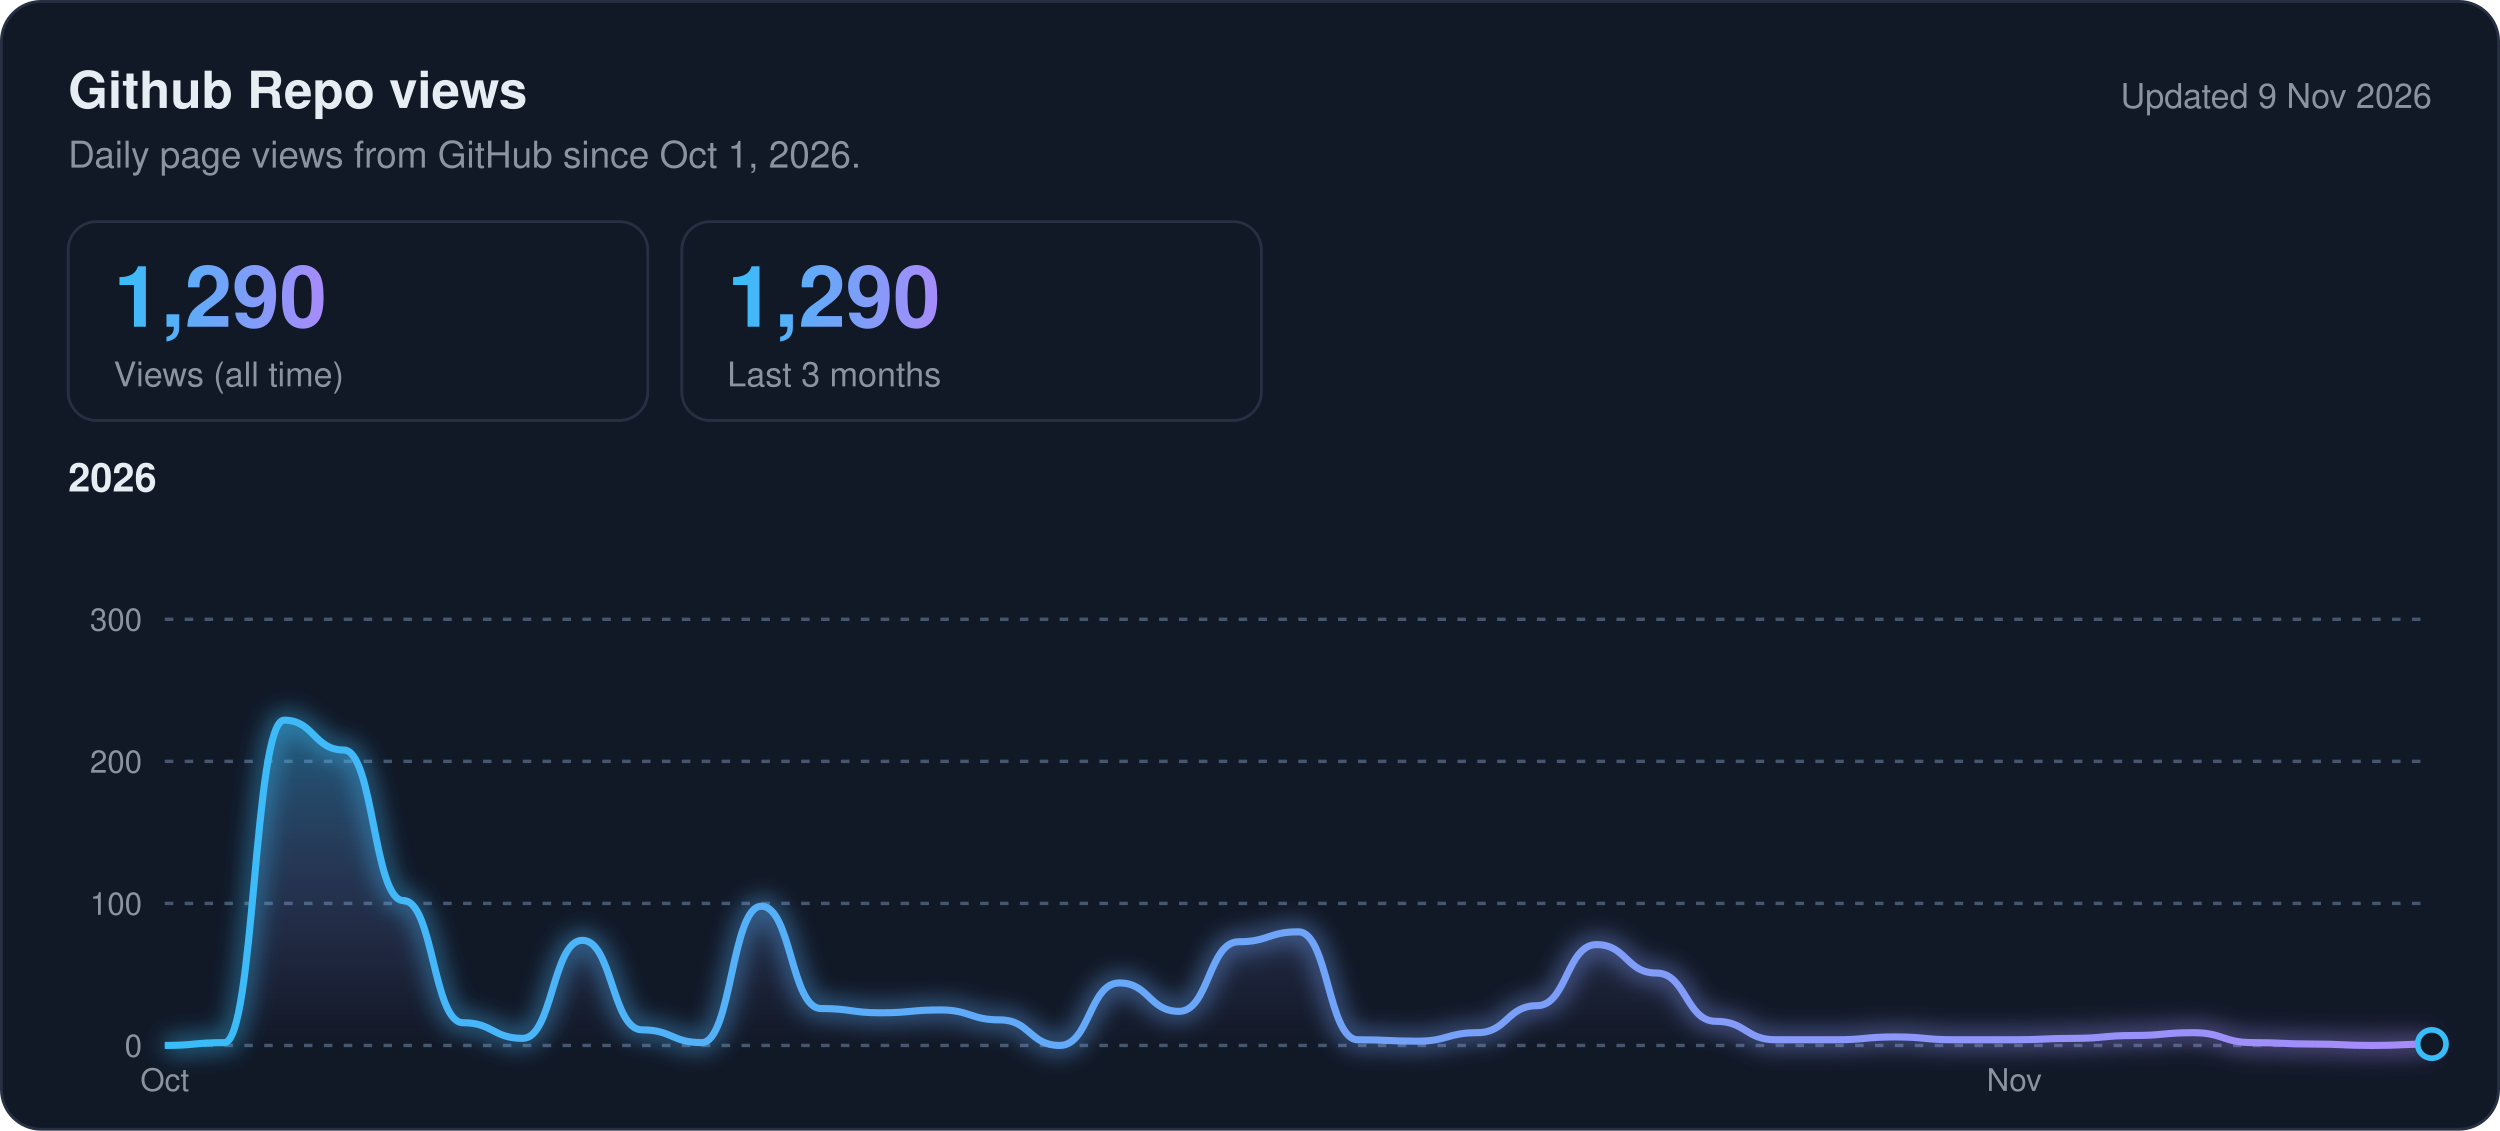
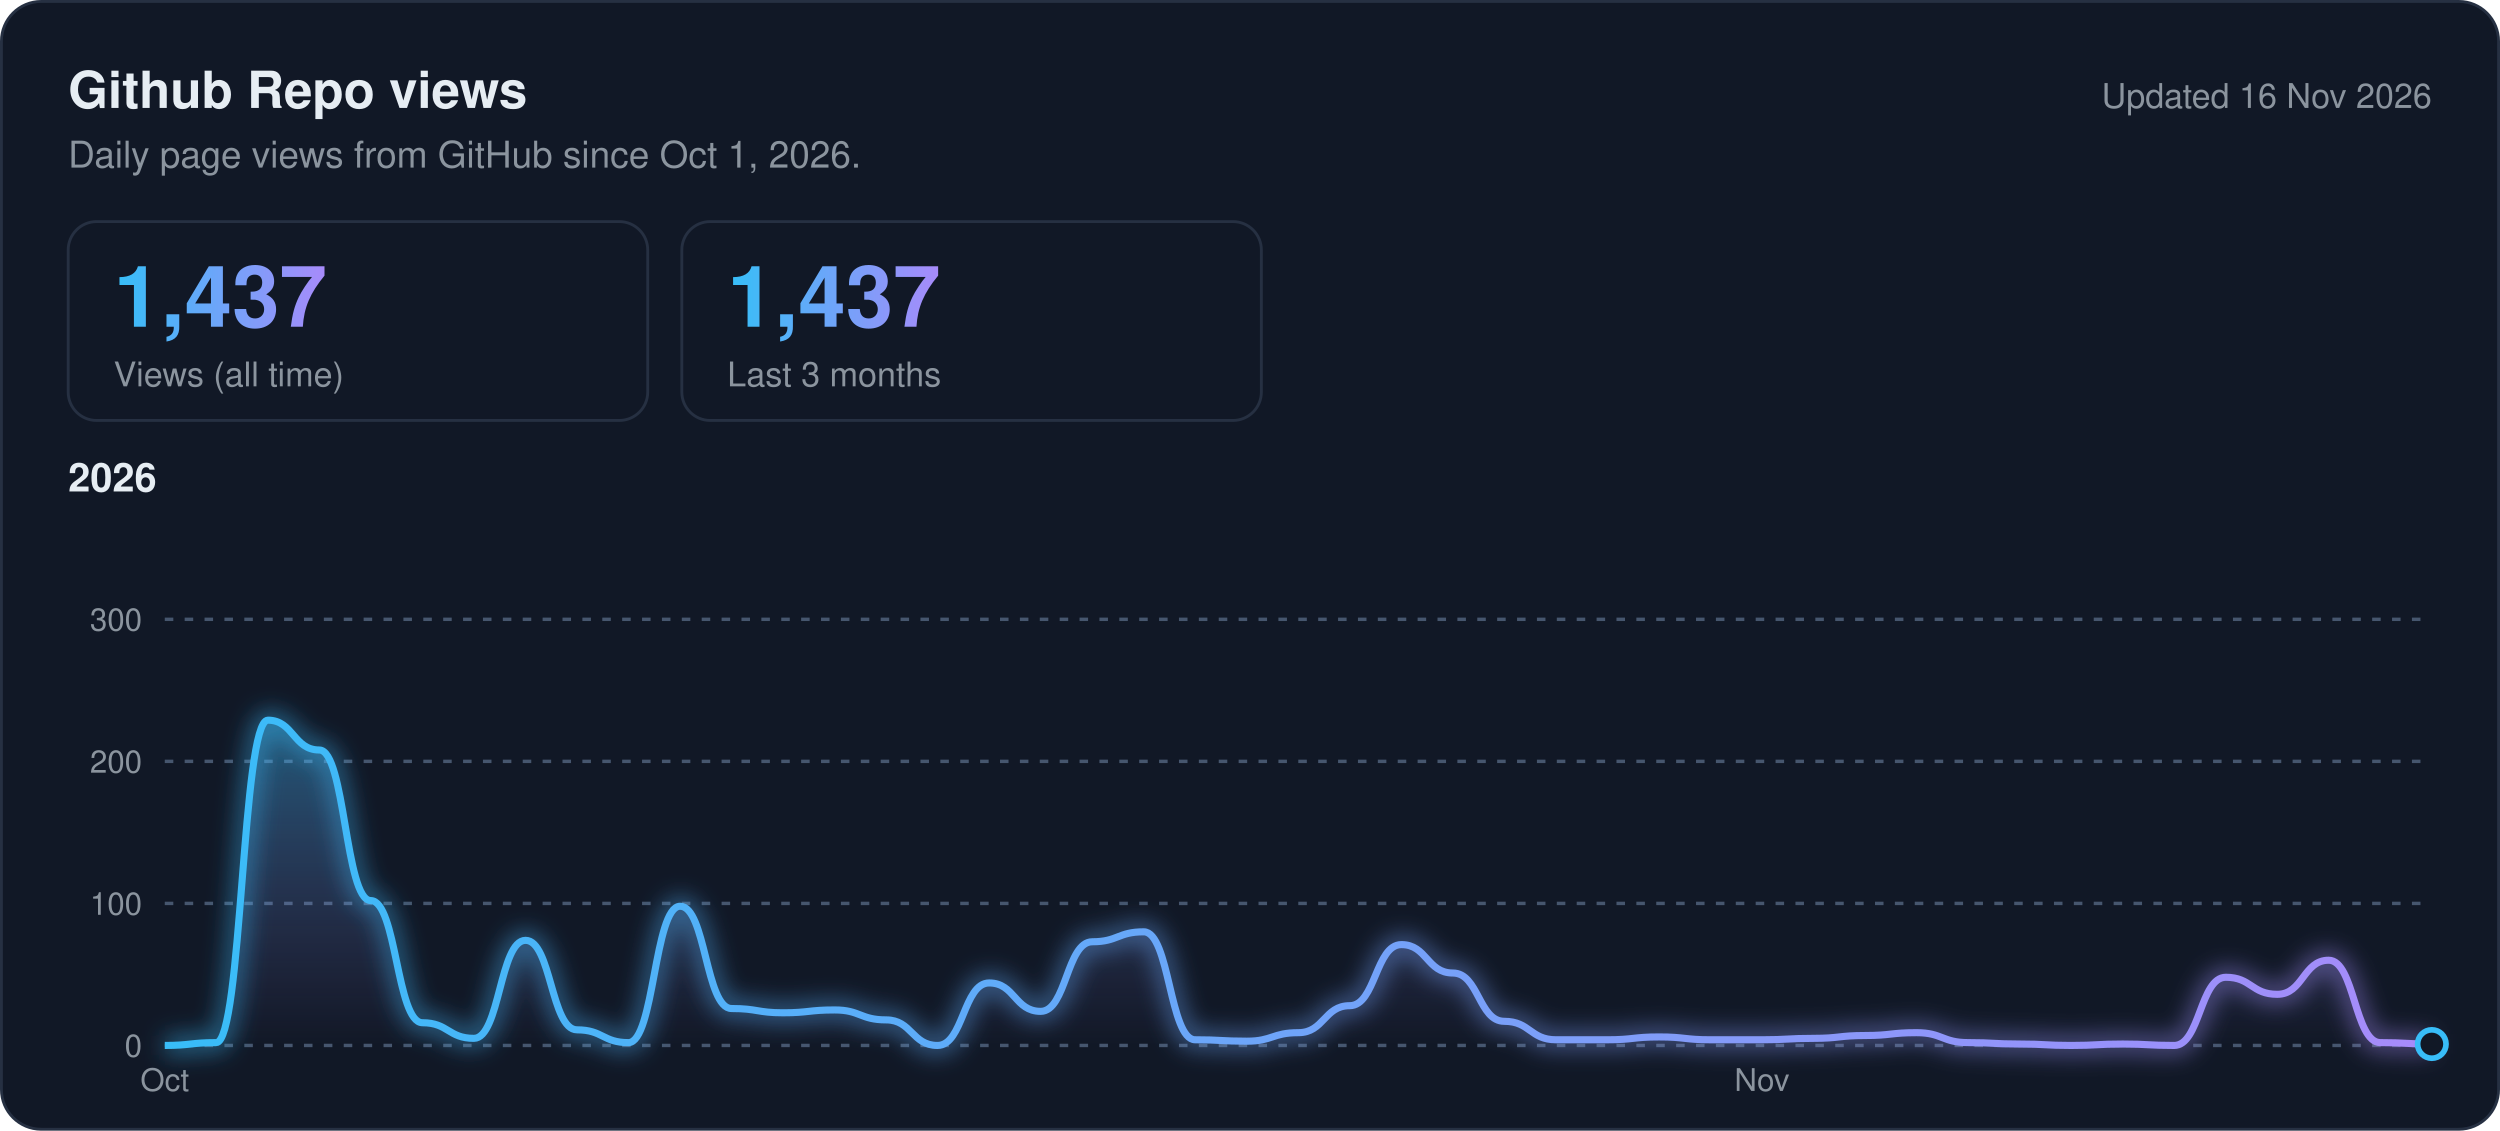
<svg xmlns="http://www.w3.org/2000/svg" viewBox="0 0 880 398" width="880" height="398" role="img" aria-label="Github Repo views" font-family="'Segoe UI', system-ui, -apple-system, Helvetica, Arial, sans-serif">
  <style>@keyframes draw{from{stroke-dasharray:1;stroke-dashoffset:1}to{stroke-dasharray:1;stroke-dashoffset:0}}@keyframes fade{from{opacity:0}}.ln,.gw{animation:draw 2.2s ease-out .2s backwards}.fd{animation:fade 1.4s ease 1.2s backwards}@media (prefers-reduced-motion:reduce){.lwv{display:none}}@media (prefers-reduced-motion:reduce){*{animation:none!important}}</style>
  <defs>
    <linearGradient id="lg" x1="0" x2="1">
      <stop offset="0" stop-color="#38bdf8" />
      <stop offset="1" stop-color="#a78bfa" />
    </linearGradient>
    <linearGradient id="ag" x1="0" x2="0" y1="0" y2="1">
      <stop offset="0" stop-color="#38bdf8" stop-opacity=".4" />
      <stop offset="1" stop-color="#a78bfa" stop-opacity="0" />
    </linearGradient>
    <filter id="gw" x="-5%" y="-30%" width="110%" height="160%">
      <feGaussianBlur stdDeviation="4" />
    </filter>
    <linearGradient id="wv0" gradientUnits="userSpaceOnUse" x1="0" y1="0" x2="880" y2="0" gradientTransform="translate(-20,0)">
      <stop offset="0" stop-color="#fff" stop-opacity="0" />
      <stop offset=".04" stop-color="#fff" stop-opacity="0" />
      <stop offset=".08" stop-color="#fff" stop-opacity="1" />
      <stop offset=".086" stop-color="#fff" stop-opacity="0" />
      <stop offset="1" stop-color="#fff" stop-opacity="0" />
      <animateTransform attributeName="gradientTransform" type="translate" values="-20 0;825 0" keyTimes="0;1" dur="8s" begin="2.4s" repeatCount="indefinite" />
    </linearGradient>
  </defs>
  <rect x=".5" y=".5" width="879" height="397" rx="14" fill="#111826" stroke="#263042" />
  <text x="24" y="38" font-size="18" font-weight="700" fill="#e6edf3">Github Repo views</text>
  <text x="24" y="59" font-size="13" fill="#8b949e">Daily page views from GitHub since Oct 1, 2026.</text>
-   <text x="856" y="38" font-size="12" fill="#8b949e" text-anchor="end">Updated 9 Nov 2026</text>
+   <text x="856" y="38" font-size="12" fill="#8b949e" text-anchor="end">Updated 16 Nov 2026</text>
  <rect x="24" y="78" width="204" height="70" rx="10" fill="none" stroke="#263042" />
-   <text x="40" y="115" font-size="30" font-weight="700" fill="url(#lg)">1,290</text>
+   <text x="40" y="115" font-size="30" font-weight="700" fill="url(#lg)">1,437</text>
  <text x="40" y="136" font-size="12" fill="#8b949e">Views (all time)</text>
  <rect x="240" y="78" width="204" height="70" rx="10" fill="none" stroke="#263042" />
-   <text x="256" y="115" font-size="30" font-weight="700" fill="url(#lg)">1,290</text>
+   <text x="256" y="115" font-size="30" font-weight="700" fill="url(#lg)">1,437</text>
  <text x="256" y="136" font-size="12" fill="#8b949e">Last 3 months</text>
  <text x="24" y="173" font-size="14" font-weight="700" fill="#e6edf3">2026</text>
  <line x1="58" x2="856" y1="368.0" y2="368.0" stroke="#46566e" stroke-width="1.2" stroke-dasharray="3 4" />
  <text x="50" y="372.0" font-size="11" fill="#8b949e" text-anchor="end">0</text>
  <line x1="58" x2="856" y1="318.0" y2="318.0" stroke="#46566e" stroke-width="1.2" stroke-dasharray="3 4" />
  <text x="50" y="322.0" font-size="11" fill="#8b949e" text-anchor="end">100</text>
  <line x1="58" x2="856" y1="268.0" y2="268.0" stroke="#46566e" stroke-width="1.2" stroke-dasharray="3 4" />
  <text x="50" y="272.0" font-size="11" fill="#8b949e" text-anchor="end">200</text>
  <line x1="58" x2="856" y1="218.0" y2="218.0" stroke="#46566e" stroke-width="1.2" stroke-dasharray="3 4" />
  <text x="50" y="222.0" font-size="11" fill="#8b949e" text-anchor="end">300</text>
  <text x="58.0" y="384" font-size="11" fill="#8b949e" text-anchor="middle">Oct</text>
-   <text x="709.0" y="384" font-size="11" fill="#8b949e" text-anchor="middle">Nov</text>
-   <path class="fd" d="M58.0,368.0C68.5,368.0 68.5,367.0 79.0,367.0C89.5,367.0 89.5,253.5 100.0,253.5C110.5,253.5 110.5,264.0 121.0,264.0C131.5,264.0 131.5,317.0 142.0,317.0C152.5,317.0 152.5,360.0 163.0,360.0C173.5,360.0 173.5,365.5 184.0,365.5C194.5,365.5 194.5,331.0 205.0,331.0C215.5,331.0 215.5,362.5 226.0,362.5C236.5,362.5 236.5,367.0 247.0,367.0C257.5,367.0 257.5,319.0 268.0,319.0C278.5,319.0 278.5,355.0 289.0,355.0C299.5,355.0 299.5,356.5 310.0,356.5C320.5,356.5 320.5,355.5 331.0,355.5C341.5,355.5 341.5,359.0 352.0,359.0C362.5,359.0 362.5,368.0 373.0,368.0C383.5,368.0 383.5,346.0 394.0,346.0C404.5,346.0 404.5,356.0 415.0,356.0C425.5,356.0 425.5,331.5 436.0,331.5C446.5,331.5 446.5,328.0 457.0,328.0C467.5,328.0 467.5,366.0 478.0,366.0C488.5,366.0 488.5,366.5 499.0,366.5C509.5,366.5 509.5,363.5 520.0,363.5C530.5,363.5 530.5,354.0 541.0,354.0C551.5,354.0 551.5,332.5 562.0,332.5C572.5,332.5 572.5,342.5 583.0,342.5C593.5,342.5 593.5,359.5 604.0,359.5C614.5,359.5 614.5,366.0 625.0,366.0C635.5,366.0 635.5,366.0 646.0,366.0C656.5,366.0 656.5,365.0 667.0,365.0C677.5,365.0 677.5,366.0 688.0,366.0C698.5,366.0 698.5,366.0 709.0,366.0C719.5,366.0 719.5,365.5 730.0,365.5C740.5,365.5 740.5,364.5 751.0,364.5C761.5,364.5 761.5,363.5 772.0,363.5C782.5,363.5 782.5,367.0 793.0,367.0C803.5,367.0 803.5,367.5 814.0,367.5C824.5,367.5 824.5,368.0 835.0,368.0C845.5,368.0 845.5,367.5 856.0,367.5L856.0,368.0L58.0,368.0Z" fill="url(#ag)" style="animation-delay:1.20s" />
-   <path class="gw" d="M58.0,368.0C68.5,368.0 68.5,367.0 79.0,367.0C89.5,367.0 89.5,253.5 100.0,253.5C110.5,253.5 110.5,264.0 121.0,264.0C131.5,264.0 131.5,317.0 142.0,317.0C152.5,317.0 152.5,360.0 163.0,360.0C173.5,360.0 173.5,365.5 184.0,365.5C194.5,365.5 194.5,331.0 205.0,331.0C215.5,331.0 215.5,362.5 226.0,362.5C236.5,362.5 236.5,367.0 247.0,367.0C257.5,367.0 257.5,319.0 268.0,319.0C278.5,319.0 278.5,355.0 289.0,355.0C299.5,355.0 299.5,356.5 310.0,356.5C320.5,356.5 320.5,355.5 331.0,355.5C341.5,355.5 341.5,359.0 352.0,359.0C362.5,359.0 362.5,368.0 373.0,368.0C383.5,368.0 383.5,346.0 394.0,346.0C404.5,346.0 404.5,356.0 415.0,356.0C425.5,356.0 425.5,331.5 436.0,331.5C446.5,331.5 446.5,328.0 457.0,328.0C467.5,328.0 467.5,366.0 478.0,366.0C488.5,366.0 488.5,366.5 499.0,366.5C509.5,366.5 509.5,363.5 520.0,363.5C530.5,363.5 530.5,354.0 541.0,354.0C551.5,354.0 551.5,332.5 562.0,332.5C572.5,332.5 572.5,342.5 583.0,342.5C593.5,342.5 593.5,359.5 604.0,359.5C614.5,359.5 614.5,366.0 625.0,366.0C635.5,366.0 635.5,366.0 646.0,366.0C656.5,366.0 656.5,365.0 667.0,365.0C677.5,365.0 677.5,366.0 688.0,366.0C698.5,366.0 698.5,366.0 709.0,366.0C719.5,366.0 719.5,365.5 730.0,365.5C740.5,365.5 740.5,364.5 751.0,364.5C761.5,364.5 761.5,363.5 772.0,363.5C782.5,363.5 782.5,367.0 793.0,367.0C803.5,367.0 803.5,367.5 814.0,367.5C824.5,367.5 824.5,368.0 835.0,368.0C845.5,368.0 845.5,367.5 856.0,367.5" pathLength="1" fill="none" stroke="url(#lg)" stroke-width="7" stroke-opacity=".45" filter="url(#gw)" style="animation-delay:0.20s" />
-   <path class="ln" d="M58.0,368.0C68.5,368.0 68.5,367.0 79.0,367.0C89.5,367.0 89.5,253.5 100.0,253.5C110.5,253.5 110.5,264.0 121.0,264.0C131.5,264.0 131.5,317.0 142.0,317.0C152.5,317.0 152.5,360.0 163.0,360.0C173.5,360.0 173.5,365.5 184.0,365.5C194.5,365.5 194.5,331.0 205.0,331.0C215.5,331.0 215.5,362.5 226.0,362.5C236.5,362.5 236.5,367.0 247.0,367.0C257.5,367.0 257.5,319.0 268.0,319.0C278.5,319.0 278.5,355.0 289.0,355.0C299.5,355.0 299.5,356.5 310.0,356.5C320.5,356.5 320.5,355.5 331.0,355.5C341.5,355.5 341.5,359.0 352.0,359.0C362.5,359.0 362.5,368.0 373.0,368.0C383.5,368.0 383.5,346.0 394.0,346.0C404.5,346.0 404.5,356.0 415.0,356.0C425.5,356.0 425.5,331.5 436.0,331.5C446.5,331.5 446.5,328.0 457.0,328.0C467.5,328.0 467.5,366.0 478.0,366.0C488.5,366.0 488.5,366.5 499.0,366.5C509.5,366.5 509.5,363.5 520.0,363.5C530.5,363.5 530.5,354.0 541.0,354.0C551.5,354.0 551.5,332.5 562.0,332.5C572.5,332.5 572.5,342.5 583.0,342.5C593.5,342.5 593.5,359.5 604.0,359.5C614.5,359.5 614.5,366.0 625.0,366.0C635.5,366.0 635.5,366.0 646.0,366.0C656.5,366.0 656.5,365.0 667.0,365.0C677.5,365.0 677.5,366.0 688.0,366.0C698.5,366.0 698.5,366.0 709.0,366.0C719.5,366.0 719.5,365.5 730.0,365.5C740.5,365.5 740.5,364.5 751.0,364.5C761.5,364.5 761.5,363.5 772.0,363.5C782.5,363.5 782.5,367.0 793.0,367.0C803.5,367.0 803.5,367.5 814.0,367.5C824.5,367.5 824.5,368.0 835.0,368.0C845.5,368.0 845.5,367.5 856.0,367.5" pathLength="1" fill="none" stroke="url(#lg)" stroke-width="2.5" stroke-linejoin="round" style="animation-delay:0.20s" />
-   <path class="lwv" d="M58.0,368.0C68.5,368.0 68.5,367.0 79.0,367.0C89.5,367.0 89.5,253.5 100.0,253.5C110.5,253.5 110.5,264.0 121.0,264.0C131.5,264.0 131.5,317.0 142.0,317.0C152.5,317.0 152.5,360.0 163.0,360.0C173.5,360.0 173.5,365.5 184.0,365.5C194.5,365.5 194.5,331.0 205.0,331.0C215.5,331.0 215.5,362.5 226.0,362.5C236.5,362.5 236.5,367.0 247.0,367.0C257.5,367.0 257.5,319.0 268.0,319.0C278.5,319.0 278.5,355.0 289.0,355.0C299.5,355.0 299.5,356.5 310.0,356.5C320.5,356.5 320.5,355.5 331.0,355.5C341.5,355.5 341.5,359.0 352.0,359.0C362.5,359.0 362.5,368.0 373.0,368.0C383.5,368.0 383.5,346.0 394.0,346.0C404.5,346.0 404.5,356.0 415.0,356.0C425.5,356.0 425.5,331.5 436.0,331.5C446.5,331.5 446.5,328.0 457.0,328.0C467.5,328.0 467.5,366.0 478.0,366.0C488.5,366.0 488.5,366.5 499.0,366.5C509.5,366.5 509.5,363.5 520.0,363.5C530.5,363.5 530.5,354.0 541.0,354.0C551.5,354.0 551.5,332.5 562.0,332.5C572.5,332.5 572.5,342.5 583.0,342.5C593.5,342.5 593.5,359.5 604.0,359.5C614.5,359.5 614.5,366.0 625.0,366.0C635.5,366.0 635.5,366.0 646.0,366.0C656.5,366.0 656.5,365.0 667.0,365.0C677.5,365.0 677.5,366.0 688.0,366.0C698.5,366.0 698.5,366.0 709.0,366.0C719.5,366.0 719.5,365.5 730.0,365.5C740.5,365.5 740.5,364.5 751.0,364.5C761.5,364.5 761.5,363.5 772.0,363.5C782.5,363.5 782.5,367.0 793.0,367.0C803.5,367.0 803.5,367.5 814.0,367.5C824.5,367.5 824.5,368.0 835.0,368.0C845.5,368.0 845.5,367.5 856.0,367.5" fill="none" stroke="url(#wv0)" stroke-width="5.5" stroke-linecap="round" filter="url(#gw)" />
-   <path class="lwv" d="M58.0,368.0C68.5,368.0 68.5,367.0 79.0,367.0C89.5,367.0 89.5,253.5 100.0,253.5C110.5,253.5 110.5,264.0 121.0,264.0C131.5,264.0 131.5,317.0 142.0,317.0C152.5,317.0 152.5,360.0 163.0,360.0C173.5,360.0 173.5,365.5 184.0,365.5C194.5,365.5 194.5,331.0 205.0,331.0C215.5,331.0 215.5,362.5 226.0,362.5C236.5,362.5 236.5,367.0 247.0,367.0C257.5,367.0 257.5,319.0 268.0,319.0C278.5,319.0 278.5,355.0 289.0,355.0C299.5,355.0 299.5,356.5 310.0,356.5C320.5,356.5 320.5,355.5 331.0,355.5C341.5,355.5 341.5,359.0 352.0,359.0C362.5,359.0 362.5,368.0 373.0,368.0C383.5,368.0 383.5,346.0 394.0,346.0C404.5,346.0 404.5,356.0 415.0,356.0C425.5,356.0 425.5,331.5 436.0,331.5C446.5,331.5 446.5,328.0 457.0,328.0C467.5,328.0 467.5,366.0 478.0,366.0C488.5,366.0 488.5,366.5 499.0,366.5C509.5,366.5 509.5,363.5 520.0,363.5C530.5,363.5 530.5,354.0 541.0,354.0C551.5,354.0 551.5,332.5 562.0,332.5C572.5,332.5 572.5,342.5 583.0,342.5C593.5,342.5 593.5,359.5 604.0,359.5C614.5,359.5 614.5,366.0 625.0,366.0C635.5,366.0 635.5,366.0 646.0,366.0C656.5,366.0 656.5,365.0 667.0,365.0C677.5,365.0 677.5,366.0 688.0,366.0C698.5,366.0 698.5,366.0 709.0,366.0C719.5,366.0 719.5,365.5 730.0,365.5C740.5,365.5 740.5,364.5 751.0,364.5C761.5,364.5 761.5,363.5 772.0,363.5C782.5,363.5 782.5,367.0 793.0,367.0C803.5,367.0 803.5,367.5 814.0,367.5C824.5,367.5 824.5,368.0 835.0,368.0C845.5,368.0 845.5,367.5 856.0,367.5" fill="none" stroke="url(#wv0)" stroke-width="2" stroke-linecap="round" />
+   <text x="620.2" y="384" font-size="11" fill="#8b949e" text-anchor="middle">Nov</text>
+   <path class="fd" d="M58.0,368.0C67.1,368.0 67.1,367.0 76.1,367.0C85.2,367.0 85.2,253.5 94.3,253.5C103.3,253.5 103.3,264.0 112.4,264.0C121.5,264.0 121.5,317.0 130.5,317.0C139.6,317.0 139.6,360.0 148.7,360.0C157.8,360.0 157.8,365.5 166.8,365.5C175.9,365.5 175.9,331.0 185.0,331.0C194.0,331.0 194.0,362.5 203.1,362.5C212.2,362.5 212.2,367.0 221.2,367.0C230.3,367.0 230.3,319.0 239.4,319.0C248.4,319.0 248.4,355.0 257.5,355.0C266.6,355.0 266.6,356.5 275.6,356.5C284.7,356.5 284.7,355.5 293.8,355.5C302.8,355.5 302.8,359.0 311.9,359.0C321.0,359.0 321.0,368.0 330.0,368.0C339.1,368.0 339.1,346.0 348.2,346.0C357.2,346.0 357.2,356.0 366.3,356.0C375.4,356.0 375.4,331.5 384.5,331.5C393.5,331.5 393.5,328.0 402.6,328.0C411.7,328.0 411.7,366.0 420.7,366.0C429.8,366.0 429.8,366.5 438.9,366.5C447.9,366.5 447.9,363.5 457.0,363.5C466.1,363.5 466.1,354.0 475.1,354.0C484.2,354.0 484.2,332.5 493.3,332.5C502.3,332.5 502.3,342.5 511.4,342.5C520.5,342.5 520.5,359.5 529.5,359.5C538.6,359.5 538.6,366.0 547.7,366.0C556.8,366.0 556.8,366.0 565.8,366.0C574.9,366.0 574.9,365.0 584.0,365.0C593.0,365.0 593.0,366.0 602.1,366.0C611.2,366.0 611.2,366.0 620.2,366.0C629.3,366.0 629.3,365.5 638.4,365.5C647.4,365.5 647.4,364.5 656.5,364.5C665.6,364.5 665.6,363.5 674.6,363.5C683.7,363.5 683.7,367.0 692.8,367.0C701.8,367.0 701.8,367.5 710.9,367.5C720.0,367.5 720.0,368.0 729.0,368.0C738.1,368.0 738.1,367.5 747.2,367.5C756.2,367.5 756.2,368.0 765.3,368.0C774.4,368.0 774.4,344.0 783.5,344.0C792.5,344.0 792.5,350.0 801.6,350.0C810.7,350.0 810.7,338.0 819.7,338.0C828.8,338.0 828.8,367.0 837.9,367.0C846.9,367.0 846.9,367.5 856.0,367.5L856.0,368.0L58.0,368.0Z" fill="url(#ag)" style="animation-delay:1.20s" />
+   <path class="gw" d="M58.0,368.0C67.1,368.0 67.1,367.0 76.1,367.0C85.2,367.0 85.2,253.5 94.3,253.5C103.3,253.5 103.3,264.0 112.4,264.0C121.5,264.0 121.5,317.0 130.5,317.0C139.6,317.0 139.6,360.0 148.7,360.0C157.8,360.0 157.8,365.5 166.8,365.5C175.9,365.5 175.9,331.0 185.0,331.0C194.0,331.0 194.0,362.5 203.1,362.5C212.2,362.5 212.2,367.0 221.2,367.0C230.3,367.0 230.3,319.0 239.4,319.0C248.4,319.0 248.4,355.0 257.5,355.0C266.6,355.0 266.6,356.5 275.6,356.5C284.7,356.5 284.7,355.5 293.8,355.5C302.8,355.5 302.8,359.0 311.9,359.0C321.0,359.0 321.0,368.0 330.0,368.0C339.1,368.0 339.1,346.0 348.2,346.0C357.2,346.0 357.2,356.0 366.3,356.0C375.4,356.0 375.4,331.5 384.5,331.5C393.5,331.5 393.5,328.0 402.6,328.0C411.7,328.0 411.7,366.0 420.7,366.0C429.8,366.0 429.8,366.5 438.9,366.5C447.9,366.5 447.9,363.5 457.0,363.5C466.1,363.5 466.1,354.0 475.1,354.0C484.2,354.0 484.2,332.5 493.3,332.5C502.3,332.5 502.3,342.5 511.4,342.5C520.5,342.5 520.5,359.5 529.5,359.5C538.6,359.5 538.6,366.0 547.7,366.0C556.8,366.0 556.8,366.0 565.8,366.0C574.9,366.0 574.9,365.0 584.0,365.0C593.0,365.0 593.0,366.0 602.1,366.0C611.2,366.0 611.2,366.0 620.2,366.0C629.3,366.0 629.3,365.5 638.4,365.5C647.4,365.5 647.4,364.5 656.5,364.5C665.6,364.5 665.6,363.5 674.6,363.5C683.7,363.5 683.7,367.0 692.8,367.0C701.8,367.0 701.8,367.5 710.9,367.5C720.0,367.5 720.0,368.0 729.0,368.0C738.1,368.0 738.1,367.5 747.2,367.5C756.2,367.5 756.2,368.0 765.3,368.0C774.4,368.0 774.4,344.0 783.5,344.0C792.5,344.0 792.5,350.0 801.6,350.0C810.7,350.0 810.7,338.0 819.7,338.0C828.8,338.0 828.8,367.0 837.9,367.0C846.9,367.0 846.9,367.5 856.0,367.5" pathLength="1" fill="none" stroke="url(#lg)" stroke-width="7" stroke-opacity=".45" filter="url(#gw)" style="animation-delay:0.20s" />
+   <path class="ln" d="M58.0,368.0C67.1,368.0 67.1,367.0 76.1,367.0C85.2,367.0 85.2,253.5 94.3,253.5C103.3,253.5 103.3,264.0 112.4,264.0C121.5,264.0 121.5,317.0 130.5,317.0C139.6,317.0 139.6,360.0 148.7,360.0C157.8,360.0 157.8,365.5 166.8,365.5C175.9,365.5 175.9,331.0 185.0,331.0C194.0,331.0 194.0,362.5 203.1,362.5C212.2,362.5 212.2,367.0 221.2,367.0C230.3,367.0 230.3,319.0 239.4,319.0C248.4,319.0 248.4,355.0 257.5,355.0C266.6,355.0 266.6,356.5 275.6,356.5C284.7,356.5 284.7,355.5 293.8,355.5C302.8,355.5 302.8,359.0 311.9,359.0C321.0,359.0 321.0,368.0 330.0,368.0C339.1,368.0 339.1,346.0 348.2,346.0C357.2,346.0 357.2,356.0 366.3,356.0C375.4,356.0 375.4,331.5 384.5,331.5C393.5,331.5 393.5,328.0 402.6,328.0C411.7,328.0 411.7,366.0 420.7,366.0C429.8,366.0 429.8,366.5 438.9,366.5C447.9,366.5 447.9,363.5 457.0,363.5C466.1,363.5 466.1,354.0 475.1,354.0C484.2,354.0 484.2,332.5 493.3,332.5C502.3,332.5 502.3,342.5 511.4,342.5C520.5,342.5 520.5,359.5 529.5,359.5C538.6,359.5 538.6,366.0 547.7,366.0C556.8,366.0 556.8,366.0 565.8,366.0C574.9,366.0 574.9,365.0 584.0,365.0C593.0,365.0 593.0,366.0 602.1,366.0C611.2,366.0 611.2,366.0 620.2,366.0C629.3,366.0 629.3,365.5 638.4,365.5C647.4,365.5 647.4,364.5 656.5,364.5C665.6,364.5 665.6,363.5 674.6,363.5C683.7,363.5 683.7,367.0 692.8,367.0C701.8,367.0 701.8,367.5 710.9,367.5C720.0,367.5 720.0,368.0 729.0,368.0C738.1,368.0 738.1,367.5 747.2,367.5C756.2,367.5 756.2,368.0 765.3,368.0C774.4,368.0 774.4,344.0 783.5,344.0C792.5,344.0 792.5,350.0 801.6,350.0C810.7,350.0 810.7,338.0 819.7,338.0C828.8,338.0 828.8,367.0 837.9,367.0C846.9,367.0 846.9,367.5 856.0,367.5" pathLength="1" fill="none" stroke="url(#lg)" stroke-width="2.5" stroke-linejoin="round" style="animation-delay:0.20s" />
+   <path class="lwv" d="M58.0,368.0C67.1,368.0 67.1,367.0 76.1,367.0C85.2,367.0 85.2,253.5 94.3,253.5C103.3,253.5 103.3,264.0 112.4,264.0C121.5,264.0 121.5,317.0 130.5,317.0C139.6,317.0 139.6,360.0 148.7,360.0C157.8,360.0 157.8,365.5 166.8,365.5C175.9,365.5 175.9,331.0 185.0,331.0C194.0,331.0 194.0,362.5 203.1,362.5C212.2,362.5 212.2,367.0 221.2,367.0C230.3,367.0 230.3,319.0 239.4,319.0C248.4,319.0 248.4,355.0 257.5,355.0C266.6,355.0 266.6,356.5 275.6,356.5C284.7,356.5 284.7,355.5 293.8,355.5C302.8,355.5 302.8,359.0 311.9,359.0C321.0,359.0 321.0,368.0 330.0,368.0C339.1,368.0 339.1,346.0 348.2,346.0C357.2,346.0 357.2,356.0 366.3,356.0C375.4,356.0 375.4,331.5 384.5,331.5C393.5,331.5 393.5,328.0 402.6,328.0C411.7,328.0 411.7,366.0 420.7,366.0C429.8,366.0 429.8,366.5 438.9,366.5C447.9,366.5 447.9,363.5 457.0,363.5C466.1,363.5 466.1,354.0 475.1,354.0C484.2,354.0 484.2,332.5 493.3,332.5C502.3,332.5 502.3,342.5 511.4,342.5C520.5,342.5 520.5,359.5 529.5,359.5C538.6,359.5 538.6,366.0 547.7,366.0C556.8,366.0 556.8,366.0 565.8,366.0C574.9,366.0 574.9,365.0 584.0,365.0C593.0,365.0 593.0,366.0 602.1,366.0C611.2,366.0 611.2,366.0 620.2,366.0C629.3,366.0 629.3,365.5 638.4,365.5C647.4,365.5 647.4,364.5 656.5,364.5C665.6,364.5 665.6,363.5 674.6,363.5C683.7,363.5 683.7,367.0 692.8,367.0C701.8,367.0 701.8,367.5 710.9,367.5C720.0,367.5 720.0,368.0 729.0,368.0C738.1,368.0 738.1,367.5 747.2,367.5C756.2,367.5 756.2,368.0 765.3,368.0C774.4,368.0 774.4,344.0 783.5,344.0C792.5,344.0 792.5,350.0 801.6,350.0C810.7,350.0 810.7,338.0 819.7,338.0C828.8,338.0 828.8,367.0 837.9,367.0C846.9,367.0 846.9,367.5 856.0,367.5" fill="none" stroke="url(#wv0)" stroke-width="5.5" stroke-linecap="round" filter="url(#gw)" />
+   <path class="lwv" d="M58.0,368.0C67.1,368.0 67.1,367.0 76.1,367.0C85.2,367.0 85.2,253.5 94.3,253.5C103.3,253.5 103.3,264.0 112.4,264.0C121.5,264.0 121.5,317.0 130.5,317.0C139.6,317.0 139.6,360.0 148.7,360.0C157.8,360.0 157.8,365.5 166.8,365.5C175.9,365.5 175.9,331.0 185.0,331.0C194.0,331.0 194.0,362.5 203.1,362.5C212.2,362.5 212.2,367.0 221.2,367.0C230.3,367.0 230.3,319.0 239.4,319.0C248.4,319.0 248.4,355.0 257.5,355.0C266.6,355.0 266.6,356.5 275.6,356.5C284.7,356.5 284.7,355.5 293.8,355.5C302.8,355.5 302.8,359.0 311.9,359.0C321.0,359.0 321.0,368.0 330.0,368.0C339.1,368.0 339.1,346.0 348.2,346.0C357.2,346.0 357.2,356.0 366.3,356.0C375.4,356.0 375.4,331.5 384.5,331.5C393.5,331.5 393.5,328.0 402.6,328.0C411.7,328.0 411.7,366.0 420.7,366.0C429.8,366.0 429.8,366.5 438.9,366.5C447.9,366.5 447.9,363.5 457.0,363.5C466.1,363.5 466.1,354.0 475.1,354.0C484.2,354.0 484.2,332.5 493.3,332.5C502.3,332.5 502.3,342.5 511.4,342.5C520.5,342.5 520.5,359.5 529.5,359.5C538.6,359.5 538.6,366.0 547.7,366.0C556.8,366.0 556.8,366.0 565.8,366.0C574.9,366.0 574.9,365.0 584.0,365.0C593.0,365.0 593.0,366.0 602.1,366.0C611.2,366.0 611.2,366.0 620.2,366.0C629.3,366.0 629.3,365.5 638.4,365.5C647.4,365.5 647.4,364.5 656.5,364.5C665.6,364.5 665.6,363.5 674.6,363.5C683.7,363.5 683.7,367.0 692.8,367.0C701.8,367.0 701.8,367.5 710.9,367.5C720.0,367.5 720.0,368.0 729.0,368.0C738.1,368.0 738.1,367.5 747.2,367.5C756.2,367.5 756.2,368.0 765.3,368.0C774.4,368.0 774.4,344.0 783.5,344.0C792.5,344.0 792.5,350.0 801.6,350.0C810.7,350.0 810.7,338.0 819.7,338.0C828.8,338.0 828.8,367.0 837.9,367.0C846.9,367.0 846.9,367.5 856.0,367.5" fill="none" stroke="url(#wv0)" stroke-width="2" stroke-linecap="round" />
  <circle class="fd" cx="856.0" cy="367.5" r="5" fill="#111826" stroke="#38bdf8" stroke-width="2" style="animation-delay:1.20s" />
</svg>
